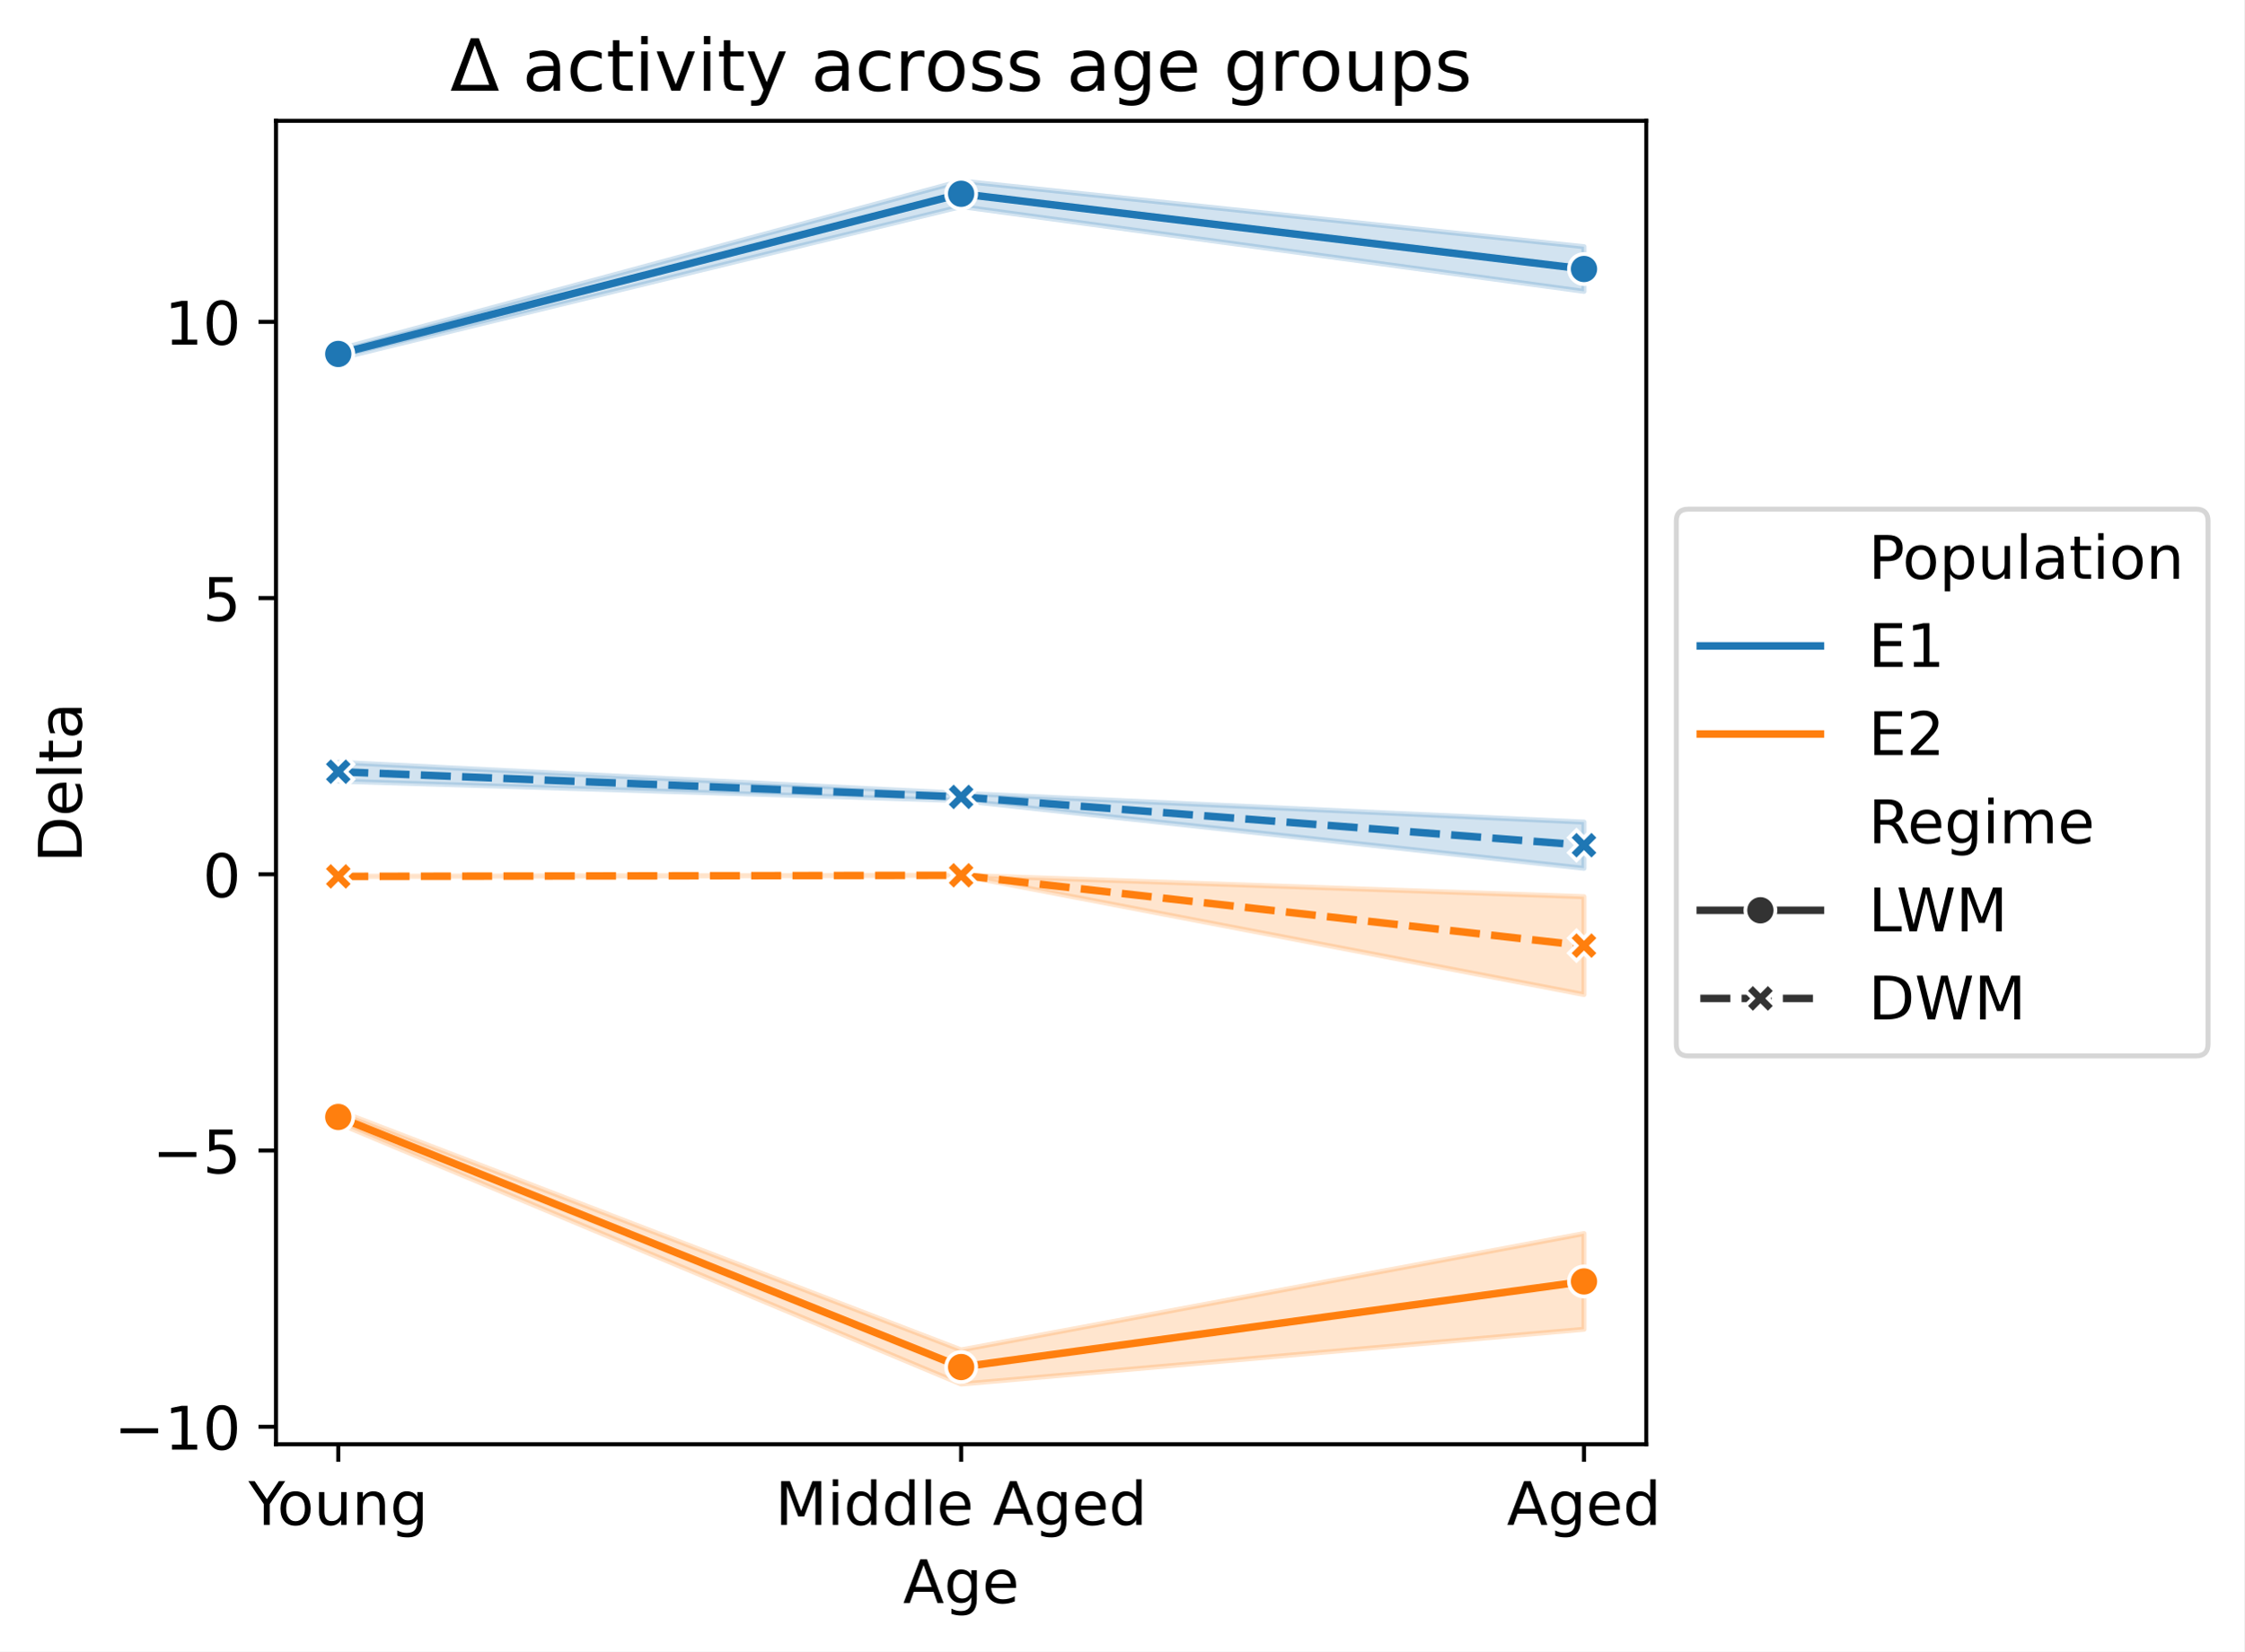
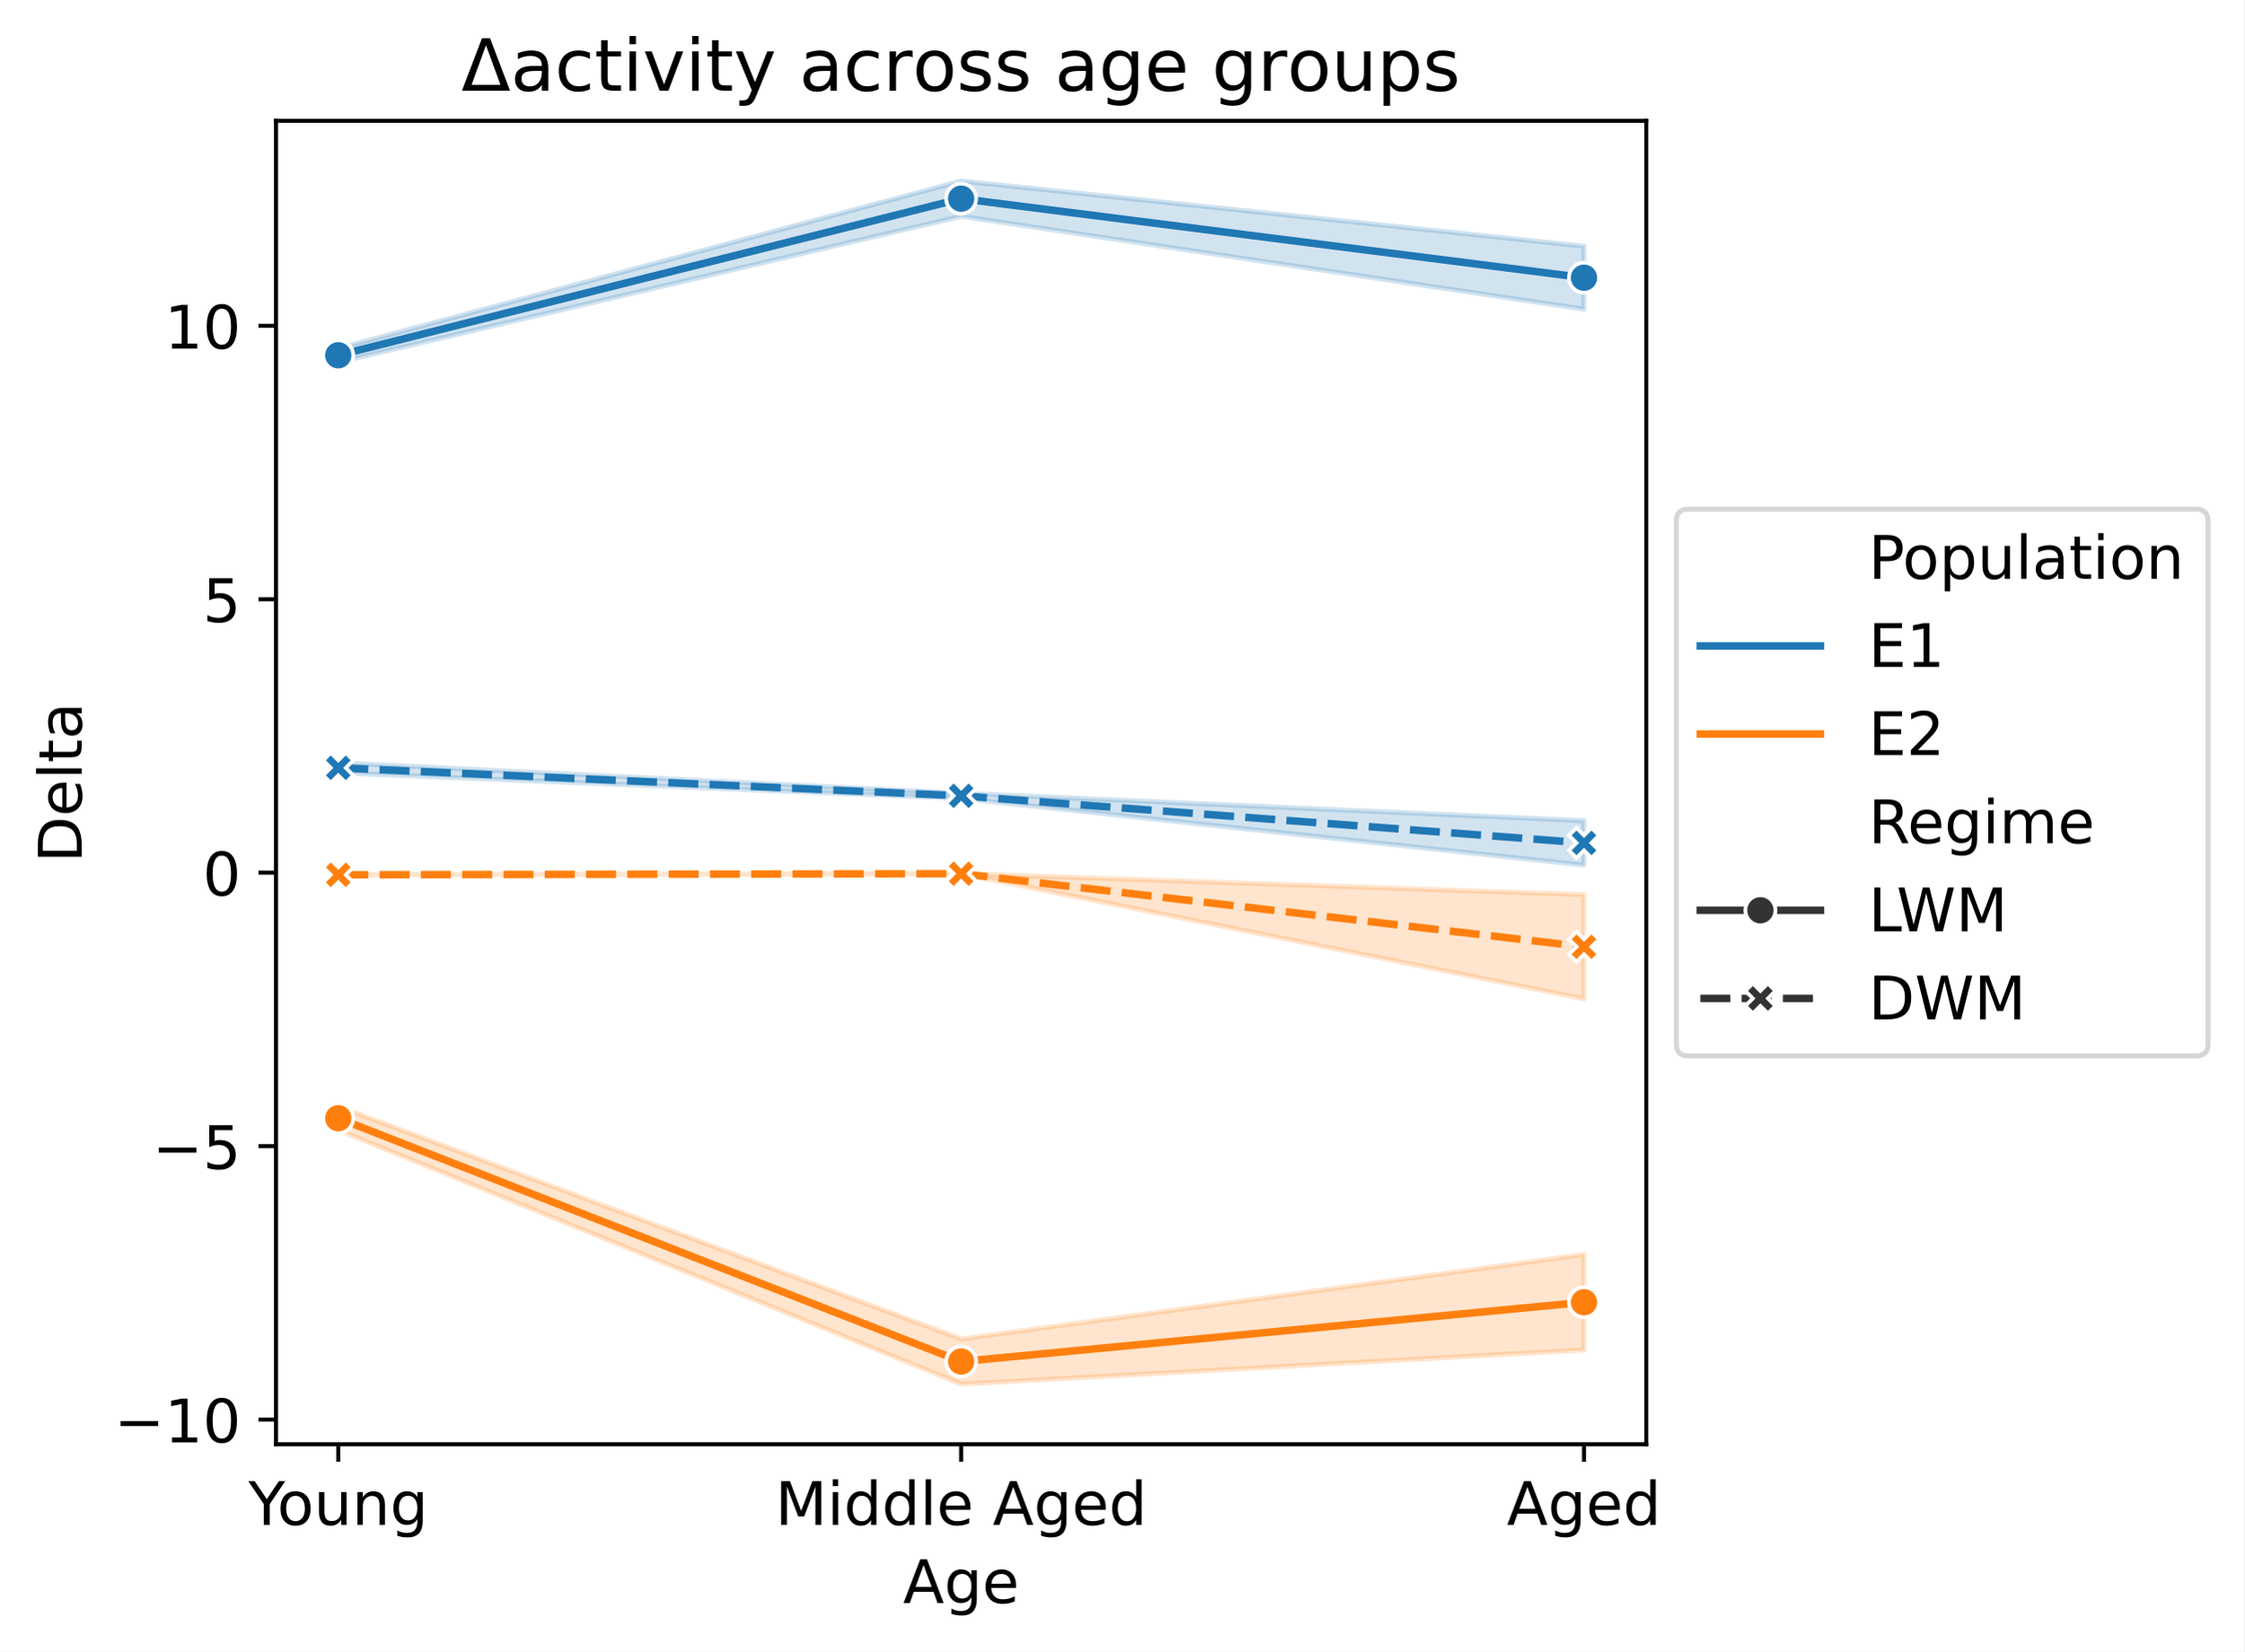
<svg xmlns="http://www.w3.org/2000/svg" xmlns:xlink="http://www.w3.org/1999/xlink" width="448.369pt" height="330.091pt" viewBox="0 0 448.369 330.091" version="1.1">
  <defs>
    <style type="text/css">*{stroke-linejoin: round; stroke-linecap: butt}</style>
  </defs>
  <g id="figure_1">
    <g id="patch_1">
      <path d="M 0 330.091  L 448.369 330.091  L 448.369 0  L 0 0  z " style="fill: #ffffff" />
    </g>
    <g id="axes_1">
      <g id="patch_2">
        <path d="M 55.139 288.664  L 328.929 288.664  L 328.929 24.144  L 55.139 24.144  z " style="fill: #ffffff" />
      </g>
      <g id="PolyCollection_1">
        <defs>
-           <path id="m3be8aaccae" d="M 67.584 -260.287  L 67.584 -258.417  L 192.034 -288.81  L 316.484 -271.863  L 316.484 -280.793  L 316.484 -280.793  L 192.034 -293.924  L 67.584 -260.287  z " style="stroke: #1f77b4; stroke-opacity: 0.2" />
-         </defs>
-         <g clip-path="url(#p5bd169e4e1)">
-           <use xlink:href="#m3be8aaccae" x="0" y="330.091" style="fill: #1f77b4; fill-opacity: 0.2; stroke: #1f77b4; stroke-opacity: 0.2" />
+           <path id="m3f536408a6" d="M 67.584 -260.463  L 67.584 -257.716  L 192.034 -286.857  L 316.484 -268.292  L 316.484 -280.89  L 316.484 -280.89  L 192.034 -293.924  L 67.584 -260.463  z " style="stroke: #1f77b4; stroke-opacity: 0.2" />
+         </defs>
+         <g clip-path="url(#p09d6f64861)">
+           <use xlink:href="#m3f536408a6" x="0" y="330.091" style="fill: #1f77b4; fill-opacity: 0.2; stroke: #1f77b4; stroke-opacity: 0.2" />
        </g>
      </g>
      <g id="PolyCollection_2">
        <defs>
-           <path id="me9ab1d11cf" d="M 67.584 -177.736  L 67.584 -173.963  L 192.034 -170.084  L 316.484 -156.55  L 316.484 -165.78  L 316.484 -165.78  L 192.034 -171.539  L 67.584 -177.736  z " style="stroke: #1f77b4; stroke-opacity: 0.2" />
-         </defs>
-         <g clip-path="url(#p5bd169e4e1)">
-           <use xlink:href="#me9ab1d11cf" x="0" y="330.091" style="fill: #1f77b4; fill-opacity: 0.2; stroke: #1f77b4; stroke-opacity: 0.2" />
+           <path id="m0d8dc4916b" d="M 67.584 -177.64  L 67.584 -175.614  L 192.034 -170.514  L 316.484 -157.18  L 316.484 -166.069  L 316.484 -166.069  L 192.034 -171.561  L 67.584 -177.64  z " style="stroke: #1f77b4; stroke-opacity: 0.2" />
+         </defs>
+         <g clip-path="url(#p09d6f64861)">
+           <use xlink:href="#m0d8dc4916b" x="0" y="330.091" style="fill: #1f77b4; fill-opacity: 0.2; stroke: #1f77b4; stroke-opacity: 0.2" />
        </g>
      </g>
      <g id="PolyCollection_3">
        <defs>
-           <path id="mdba6d90838" d="M 67.584 -108.099  L 67.584 -105.585  L 192.034 -53.451  L 316.484 -64.408  L 316.484 -83.536  L 316.484 -83.536  L 192.034 -60.279  L 67.584 -108.099  z " style="stroke: #ff7f0e; stroke-opacity: 0.2" />
-         </defs>
-         <g clip-path="url(#p5bd169e4e1)">
-           <use xlink:href="#mdba6d90838" x="0" y="330.091" style="fill: #ff7f0e; fill-opacity: 0.2; stroke: #ff7f0e; stroke-opacity: 0.2" />
+           <path id="md054b1ca94" d="M 67.584 -108.944  L 67.584 -104.236  L 192.034 -53.451  L 316.484 -60.273  L 316.484 -79.353  L 316.484 -79.353  L 192.034 -62.475  L 67.584 -108.944  z " style="stroke: #ff7f0e; stroke-opacity: 0.2" />
+         </defs>
+         <g clip-path="url(#p09d6f64861)">
+           <use xlink:href="#md054b1ca94" x="0" y="330.091" style="fill: #ff7f0e; fill-opacity: 0.2; stroke: #ff7f0e; stroke-opacity: 0.2" />
        </g>
      </g>
      <g id="PolyCollection_4">
        <defs>
-           <path id="m70568e772a" d="M 67.584 -154.954  L 67.584 -154.902  L 192.034 -155.132  L 316.484 -131.315  L 316.484 -150.869  L 316.484 -150.869  L 192.034 -155.16  L 67.584 -154.954  z " style="stroke: #ff7f0e; stroke-opacity: 0.2" />
-         </defs>
-         <g clip-path="url(#p5bd169e4e1)">
-           <use xlink:href="#m70568e772a" x="0" y="330.091" style="fill: #ff7f0e; fill-opacity: 0.2; stroke: #ff7f0e; stroke-opacity: 0.2" />
+           <path id="mc9743e9ed2" d="M 67.584 -155.268  L 67.584 -155.23  L 192.034 -155.461  L 316.484 -130.449  L 316.484 -151.287  L 316.484 -151.287  L 192.034 -155.482  L 67.584 -155.268  z " style="stroke: #ff7f0e; stroke-opacity: 0.2" />
+         </defs>
+         <g clip-path="url(#p09d6f64861)">
+           <use xlink:href="#mc9743e9ed2" x="0" y="330.091" style="fill: #ff7f0e; fill-opacity: 0.2; stroke: #ff7f0e; stroke-opacity: 0.2" />
        </g>
      </g>
      <g id="matplotlib.axis_1">
        <g id="xtick_1">
          <g id="line2d_1">
            <defs>
-               <path id="m7848a70739" d="M 0 0  L 0 3.5  " style="stroke: #000000; stroke-width: 0.8" />
-             </defs>
-             <g>
-               <use xlink:href="#m7848a70739" x="67.584" y="288.664" style="stroke: #000000; stroke-width: 0.8" />
+               <path id="m45988c94d0" d="M 0 0  L 0 3.5  " style="stroke: #000000; stroke-width: 0.8" />
+             </defs>
+             <g>
+               <use xlink:href="#m45988c94d0" x="67.584" y="288.664" style="stroke: #000000; stroke-width: 0.8" />
            </g>
          </g>
          <g id="text_1">
            <g transform="translate(49.62938 304.7821) scale(0.12 -0.12)">
              <defs>
                <path id="DejaVuSans-59" d="M -13 4666  L 666 4666  L 1959 2747  L 3244 4666  L 3922 4666  L 2272 2222  L 2272 0  L 1638 0  L 1638 2222  L -13 4666  z " transform="scale(0.015625)" />
                <path id="DejaVuSans-6f" d="M 1959 3097  Q 1497 3097 1228 2736  Q 959 2375 959 1747  Q 959 1119 1226 758  Q 1494 397 1959 397  Q 2419 397 2687 759  Q 2956 1122 2956 1747  Q 2956 2369 2687 2733  Q 2419 3097 1959 3097  z M 1959 3584  Q 2709 3584 3137 3096  Q 3566 2609 3566 1747  Q 3566 888 3137 398  Q 2709 -91 1959 -91  Q 1206 -91 779 398  Q 353 888 353 1747  Q 353 2609 779 3096  Q 1206 3584 1959 3584  z " transform="scale(0.015625)" />
                <path id="DejaVuSans-75" d="M 544 1381  L 544 3500  L 1119 3500  L 1119 1403  Q 1119 906 1312 657  Q 1506 409 1894 409  Q 2359 409 2629 706  Q 2900 1003 2900 1516  L 2900 3500  L 3475 3500  L 3475 0  L 2900 0  L 2900 538  Q 2691 219 2414 64  Q 2138 -91 1772 -91  Q 1169 -91 856 284  Q 544 659 544 1381  z M 1991 3584  L 1991 3584  z " transform="scale(0.015625)" />
                <path id="DejaVuSans-6e" d="M 3513 2113  L 3513 0  L 2938 0  L 2938 2094  Q 2938 2591 2744 2837  Q 2550 3084 2163 3084  Q 1697 3084 1428 2787  Q 1159 2491 1159 1978  L 1159 0  L 581 0  L 581 3500  L 1159 3500  L 1159 2956  Q 1366 3272 1645 3428  Q 1925 3584 2291 3584  Q 2894 3584 3203 3211  Q 3513 2838 3513 2113  z " transform="scale(0.015625)" />
                <path id="DejaVuSans-67" d="M 2906 1791  Q 2906 2416 2648 2759  Q 2391 3103 1925 3103  Q 1463 3103 1205 2759  Q 947 2416 947 1791  Q 947 1169 1205 825  Q 1463 481 1925 481  Q 2391 481 2648 825  Q 2906 1169 2906 1791  z M 3481 434  Q 3481 -459 3084 -895  Q 2688 -1331 1869 -1331  Q 1566 -1331 1297 -1286  Q 1028 -1241 775 -1147  L 775 -588  Q 1028 -725 1275 -790  Q 1522 -856 1778 -856  Q 2344 -856 2625 -561  Q 2906 -266 2906 331  L 2906 616  Q 2728 306 2450 153  Q 2172 0 1784 0  Q 1141 0 747 490  Q 353 981 353 1791  Q 353 2603 747 3093  Q 1141 3584 1784 3584  Q 2172 3584 2450 3431  Q 2728 3278 2906 2969  L 2906 3500  L 3481 3500  L 3481 434  z " transform="scale(0.015625)" />
              </defs>
              <use xlink:href="#DejaVuSans-59" />
              <use xlink:href="#DejaVuSans-6f" x="47.834" />
              <use xlink:href="#DejaVuSans-75" x="109.016" />
              <use xlink:href="#DejaVuSans-6e" x="172.395" />
              <use xlink:href="#DejaVuSans-67" x="235.773" />
            </g>
          </g>
        </g>
        <g id="xtick_2">
          <g id="line2d_2">
            <g>
-               <use xlink:href="#m7848a70739" x="192.034" y="288.664" style="stroke: #000000; stroke-width: 0.8" />
+               <use xlink:href="#m45988c94d0" x="192.034" y="288.664" style="stroke: #000000; stroke-width: 0.8" />
            </g>
          </g>
          <g id="text_2">
            <g transform="translate(154.8925 304.7821) scale(0.12 -0.12)">
              <defs>
                <path id="DejaVuSans-4d" d="M 628 4666  L 1569 4666  L 2759 1491  L 3956 4666  L 4897 4666  L 4897 0  L 4281 0  L 4281 4097  L 3078 897  L 2444 897  L 1241 4097  L 1241 0  L 628 0  L 628 4666  z " transform="scale(0.015625)" />
                <path id="DejaVuSans-69" d="M 603 3500  L 1178 3500  L 1178 0  L 603 0  L 603 3500  z M 603 4863  L 1178 4863  L 1178 4134  L 603 4134  L 603 4863  z " transform="scale(0.015625)" />
                <path id="DejaVuSans-64" d="M 2906 2969  L 2906 4863  L 3481 4863  L 3481 0  L 2906 0  L 2906 525  Q 2725 213 2448 61  Q 2172 -91 1784 -91  Q 1150 -91 751 415  Q 353 922 353 1747  Q 353 2572 751 3078  Q 1150 3584 1784 3584  Q 2172 3584 2448 3432  Q 2725 3281 2906 2969  z M 947 1747  Q 947 1113 1208 752  Q 1469 391 1925 391  Q 2381 391 2643 752  Q 2906 1113 2906 1747  Q 2906 2381 2643 2742  Q 2381 3103 1925 3103  Q 1469 3103 1208 2742  Q 947 2381 947 1747  z " transform="scale(0.015625)" />
                <path id="DejaVuSans-6c" d="M 603 4863  L 1178 4863  L 1178 0  L 603 0  L 603 4863  z " transform="scale(0.015625)" />
                <path id="DejaVuSans-65" d="M 3597 1894  L 3597 1613  L 953 1613  Q 991 1019 1311 708  Q 1631 397 2203 397  Q 2534 397 2845 478  Q 3156 559 3463 722  L 3463 178  Q 3153 47 2828 -22  Q 2503 -91 2169 -91  Q 1331 -91 842 396  Q 353 884 353 1716  Q 353 2575 817 3079  Q 1281 3584 2069 3584  Q 2775 3584 3186 3129  Q 3597 2675 3597 1894  z M 3022 2063  Q 3016 2534 2758 2815  Q 2500 3097 2075 3097  Q 1594 3097 1305 2825  Q 1016 2553 972 2059  L 3022 2063  z " transform="scale(0.015625)" />
                <path id="DejaVuSans-20" transform="scale(0.015625)" />
                <path id="DejaVuSans-41" d="M 2188 4044  L 1331 1722  L 3047 1722  L 2188 4044  z M 1831 4666  L 2547 4666  L 4325 0  L 3669 0  L 3244 1197  L 1141 1197  L 716 0  L 50 0  L 1831 4666  z " transform="scale(0.015625)" />
              </defs>
              <use xlink:href="#DejaVuSans-4d" />
              <use xlink:href="#DejaVuSans-69" x="86.279" />
              <use xlink:href="#DejaVuSans-64" x="114.062" />
              <use xlink:href="#DejaVuSans-64" x="177.539" />
              <use xlink:href="#DejaVuSans-6c" x="241.016" />
              <use xlink:href="#DejaVuSans-65" x="268.799" />
              <use xlink:href="#DejaVuSans-20" x="330.322" />
              <use xlink:href="#DejaVuSans-41" x="362.109" />
              <use xlink:href="#DejaVuSans-67" x="430.518" />
              <use xlink:href="#DejaVuSans-65" x="493.994" />
              <use xlink:href="#DejaVuSans-64" x="555.518" />
            </g>
          </g>
        </g>
        <g id="xtick_3">
          <g id="line2d_3">
            <g>
-               <use xlink:href="#m7848a70739" x="316.484" y="288.664" style="stroke: #000000; stroke-width: 0.8" />
+               <use xlink:href="#m45988c94d0" x="316.484" y="288.664" style="stroke: #000000; stroke-width: 0.8" />
            </g>
          </g>
          <g id="text_3">
            <g transform="translate(301.07 304.7821) scale(0.12 -0.12)">
              <use xlink:href="#DejaVuSans-41" />
              <use xlink:href="#DejaVuSans-67" x="68.408" />
              <use xlink:href="#DejaVuSans-65" x="131.885" />
              <use xlink:href="#DejaVuSans-64" x="193.408" />
            </g>
          </g>
        </g>
        <g id="text_4">
          <g transform="translate(180.4291 320.3959) scale(0.12 -0.12)">
            <use xlink:href="#DejaVuSans-41" />
            <use xlink:href="#DejaVuSans-67" x="68.408" />
            <use xlink:href="#DejaVuSans-65" x="131.885" />
          </g>
        </g>
      </g>
      <g id="matplotlib.axis_2">
        <g id="ytick_1">
          <g id="line2d_4">
            <defs>
-               <path id="mdade33b3df" d="M 0 0  L -3.5 0  " style="stroke: #000000; stroke-width: 0.8" />
-             </defs>
-             <g>
-               <use xlink:href="#mdade33b3df" x="55.139" y="285.171" style="stroke: #000000; stroke-width: 0.8" />
+               <path id="m40a9ddf678" d="M 0 0  L -3.5 0  " style="stroke: #000000; stroke-width: 0.8" />
+             </defs>
+             <g>
+               <use xlink:href="#m40a9ddf678" x="55.139" y="283.734" style="stroke: #000000; stroke-width: 0.8" />
            </g>
          </g>
          <g id="text_5">
-             <g transform="translate(22.81375 289.7304) scale(0.12 -0.12)">
+             <g transform="translate(22.81375 288.2932) scale(0.12 -0.12)">
              <defs>
                <path id="DejaVuSans-2212" d="M 678 2272  L 4684 2272  L 4684 1741  L 678 1741  L 678 2272  z " transform="scale(0.015625)" />
                <path id="DejaVuSans-31" d="M 794 531  L 1825 531  L 1825 4091  L 703 3866  L 703 4441  L 1819 4666  L 2450 4666  L 2450 531  L 3481 531  L 3481 0  L 794 0  L 794 531  z " transform="scale(0.015625)" />
                <path id="DejaVuSans-30" d="M 2034 4250  Q 1547 4250 1301 3770  Q 1056 3291 1056 2328  Q 1056 1369 1301 889  Q 1547 409 2034 409  Q 2525 409 2770 889  Q 3016 1369 3016 2328  Q 3016 3291 2770 3770  Q 2525 4250 2034 4250  z M 2034 4750  Q 2819 4750 3233 4129  Q 3647 3509 3647 2328  Q 3647 1150 3233 529  Q 2819 -91 2034 -91  Q 1250 -91 836 529  Q 422 1150 422 2328  Q 422 3509 836 4129  Q 1250 4750 2034 4750  z " transform="scale(0.015625)" />
              </defs>
              <use xlink:href="#DejaVuSans-2212" />
              <use xlink:href="#DejaVuSans-31" x="83.789" />
              <use xlink:href="#DejaVuSans-30" x="147.412" />
            </g>
          </g>
        </g>
        <g id="ytick_2">
          <g id="line2d_5">
            <g>
-               <use xlink:href="#mdade33b3df" x="55.139" y="229.958" style="stroke: #000000; stroke-width: 0.8" />
+               <use xlink:href="#m40a9ddf678" x="55.139" y="229.077" style="stroke: #000000; stroke-width: 0.8" />
            </g>
          </g>
          <g id="text_6">
-             <g transform="translate(30.44875 234.5167) scale(0.12 -0.12)">
+             <g transform="translate(30.44875 233.6359) scale(0.12 -0.12)">
              <defs>
                <path id="DejaVuSans-35" d="M 691 4666  L 3169 4666  L 3169 4134  L 1269 4134  L 1269 2991  Q 1406 3038 1543 3061  Q 1681 3084 1819 3084  Q 2600 3084 3056 2656  Q 3513 2228 3513 1497  Q 3513 744 3044 326  Q 2575 -91 1722 -91  Q 1428 -91 1123 -41  Q 819 9 494 109  L 494 744  Q 775 591 1075 516  Q 1375 441 1709 441  Q 2250 441 2565 725  Q 2881 1009 2881 1497  Q 2881 1984 2565 2268  Q 2250 2553 1709 2553  Q 1456 2553 1204 2497  Q 953 2441 691 2322  L 691 4666  z " transform="scale(0.015625)" />
              </defs>
              <use xlink:href="#DejaVuSans-2212" />
              <use xlink:href="#DejaVuSans-35" x="83.789" />
            </g>
          </g>
        </g>
        <g id="ytick_3">
          <g id="line2d_6">
            <g>
-               <use xlink:href="#mdade33b3df" x="55.139" y="174.744" style="stroke: #000000; stroke-width: 0.8" />
+               <use xlink:href="#m40a9ddf678" x="55.139" y="174.42" style="stroke: #000000; stroke-width: 0.8" />
            </g>
          </g>
          <g id="text_7">
-             <g transform="translate(40.50438 179.3029) scale(0.12 -0.12)">
+             <g transform="translate(40.50438 178.9787) scale(0.12 -0.12)">
              <use xlink:href="#DejaVuSans-30" />
            </g>
          </g>
        </g>
        <g id="ytick_4">
          <g id="line2d_7">
            <g>
-               <use xlink:href="#mdade33b3df" x="55.139" y="119.53" style="stroke: #000000; stroke-width: 0.8" />
+               <use xlink:href="#m40a9ddf678" x="55.139" y="119.762" style="stroke: #000000; stroke-width: 0.8" />
            </g>
          </g>
          <g id="text_8">
-             <g transform="translate(40.50438 124.0891) scale(0.12 -0.12)">
+             <g transform="translate(40.50438 124.3214) scale(0.12 -0.12)">
              <use xlink:href="#DejaVuSans-35" />
            </g>
          </g>
        </g>
        <g id="ytick_5">
          <g id="line2d_8">
            <g>
-               <use xlink:href="#mdade33b3df" x="55.139" y="64.316" style="stroke: #000000; stroke-width: 0.8" />
+               <use xlink:href="#m40a9ddf678" x="55.139" y="65.105" style="stroke: #000000; stroke-width: 0.8" />
            </g>
          </g>
          <g id="text_9">
-             <g transform="translate(32.86937 68.87536) scale(0.12 -0.12)">
+             <g transform="translate(32.86937 69.66418) scale(0.12 -0.12)">
              <use xlink:href="#DejaVuSans-31" />
              <use xlink:href="#DejaVuSans-30" x="63.623" />
            </g>
          </g>
        </g>
        <g id="text_10">
          <g transform="translate(16.31812 172.4118) rotate(-90) scale(0.12 -0.12)">
            <defs>
              <path id="DejaVuSans-44" d="M 1259 4147  L 1259 519  L 2022 519  Q 2988 519 3436 956  Q 3884 1394 3884 2338  Q 3884 3275 3436 3711  Q 2988 4147 2022 4147  L 1259 4147  z M 628 4666  L 1925 4666  Q 3281 4666 3915 4102  Q 4550 3538 4550 2338  Q 4550 1131 3912 565  Q 3275 0 1925 0  L 628 0  L 628 4666  z " transform="scale(0.015625)" />
              <path id="DejaVuSans-74" d="M 1172 4494  L 1172 3500  L 2356 3500  L 2356 3053  L 1172 3053  L 1172 1153  Q 1172 725 1289 603  Q 1406 481 1766 481  L 2356 481  L 2356 0  L 1766 0  Q 1100 0 847 248  Q 594 497 594 1153  L 594 3053  L 172 3053  L 172 3500  L 594 3500  L 594 4494  L 1172 4494  z " transform="scale(0.015625)" />
              <path id="DejaVuSans-61" d="M 2194 1759  Q 1497 1759 1228 1600  Q 959 1441 959 1056  Q 959 750 1161 570  Q 1363 391 1709 391  Q 2188 391 2477 730  Q 2766 1069 2766 1631  L 2766 1759  L 2194 1759  z M 3341 1997  L 3341 0  L 2766 0  L 2766 531  Q 2569 213 2275 61  Q 1981 -91 1556 -91  Q 1019 -91 701 211  Q 384 513 384 1019  Q 384 1609 779 1909  Q 1175 2209 1959 2209  L 2766 2209  L 2766 2266  Q 2766 2663 2505 2880  Q 2244 3097 1772 3097  Q 1472 3097 1187 3025  Q 903 2953 641 2809  L 641 3341  Q 956 3463 1253 3523  Q 1550 3584 1831 3584  Q 2591 3584 2966 3190  Q 3341 2797 3341 1997  z " transform="scale(0.015625)" />
            </defs>
            <use xlink:href="#DejaVuSans-44" />
            <use xlink:href="#DejaVuSans-65" x="77.002" />
            <use xlink:href="#DejaVuSans-6c" x="138.525" />
            <use xlink:href="#DejaVuSans-74" x="166.309" />
            <use xlink:href="#DejaVuSans-61" x="205.518" />
          </g>
        </g>
      </g>
      <g id="line2d_9">
-         <path d="M 67.584 70.739  L 192.034 38.724  L 316.484 53.763  " clip-path="url(#p5bd169e4e1)" style="fill: none; stroke: #1f77b4; stroke-width: 1.5; stroke-linecap: square" />
-         <defs>
-           <path id="m3b5df2d885" d="M 0 3  C 0.796 3 1.559 2.684 2.121 2.121  C 2.684 1.559 3 0.796 3 0  C 3 -0.796 2.684 -1.559 2.121 -2.121  C 1.559 -2.684 0.796 -3 0 -3  C -0.796 -3 -1.559 -2.684 -2.121 -2.121  C -2.684 -1.559 -3 -0.796 -3 0  C -3 0.796 -2.684 1.559 -2.121 2.121  C -1.559 2.684 -0.796 3 0 3  z " style="stroke: #ffffff; stroke-width: 0.75" />
-         </defs>
-         <g clip-path="url(#p5bd169e4e1)">
-           <use xlink:href="#m3b5df2d885" x="67.584" y="70.739" style="fill: #1f77b4; stroke: #ffffff; stroke-width: 0.75" />
-           <use xlink:href="#m3b5df2d885" x="192.034" y="38.724" style="fill: #1f77b4; stroke: #ffffff; stroke-width: 0.75" />
-           <use xlink:href="#m3b5df2d885" x="316.484" y="53.763" style="fill: #1f77b4; stroke: #ffffff; stroke-width: 0.75" />
+         <path d="M 67.584 71.002  L 192.034 39.701  L 316.484 55.5  " clip-path="url(#p09d6f64861)" style="fill: none; stroke: #1f77b4; stroke-width: 1.5; stroke-linecap: square" />
+         <defs>
+           <path id="m739083f148" d="M 0 3  C 0.796 3 1.559 2.684 2.121 2.121  C 2.684 1.559 3 0.796 3 0  C 3 -0.796 2.684 -1.559 2.121 -2.121  C 1.559 -2.684 0.796 -3 0 -3  C -0.796 -3 -1.559 -2.684 -2.121 -2.121  C -2.684 -1.559 -3 -0.796 -3 0  C -3 0.796 -2.684 1.559 -2.121 2.121  C -1.559 2.684 -0.796 3 0 3  z " style="stroke: #ffffff; stroke-width: 0.75" />
+         </defs>
+         <g clip-path="url(#p09d6f64861)">
+           <use xlink:href="#m739083f148" x="67.584" y="71.002" style="fill: #1f77b4; stroke: #ffffff; stroke-width: 0.75" />
+           <use xlink:href="#m739083f148" x="192.034" y="39.701" style="fill: #1f77b4; stroke: #ffffff; stroke-width: 0.75" />
+           <use xlink:href="#m739083f148" x="316.484" y="55.5" style="fill: #1f77b4; stroke: #ffffff; stroke-width: 0.75" />
        </g>
      </g>
      <g id="line2d_10">
-         <path d="M 67.584 154.242  L 192.034 159.28  L 316.484 168.927  " clip-path="url(#p5bd169e4e1)" style="fill: none; stroke-dasharray: 6,2.25; stroke-dashoffset: 0; stroke: #1f77b4; stroke-width: 1.5" />
-         <defs>
-           <path id="m169ed8163c" d="M -1.5 3  L 0 1.5  L 1.5 3  L 3 1.5  L 1.5 0  L 3 -1.5  L 1.5 -3  L 0 -1.5  L -1.5 -3  L -3 -1.5  L -1.5 0  L -3 1.5  z " style="stroke: #ffffff; stroke-width: 0.75; stroke-linejoin: miter" />
-         </defs>
-         <g clip-path="url(#p5bd169e4e1)">
-           <use xlink:href="#m169ed8163c" x="67.584" y="154.242" style="fill: #1f77b4; stroke: #ffffff; stroke-width: 0.75; stroke-linejoin: miter" />
-           <use xlink:href="#m169ed8163c" x="192.034" y="159.28" style="fill: #1f77b4; stroke: #ffffff; stroke-width: 0.75; stroke-linejoin: miter" />
-           <use xlink:href="#m169ed8163c" x="316.484" y="168.927" style="fill: #1f77b4; stroke: #ffffff; stroke-width: 0.75; stroke-linejoin: miter" />
+         <path d="M 67.584 153.464  L 192.034 159.054  L 316.484 168.467  " clip-path="url(#p09d6f64861)" style="fill: none; stroke-dasharray: 6,2.25; stroke-dashoffset: 0; stroke: #1f77b4; stroke-width: 1.5" />
+         <defs>
+           <path id="m0da4fdb7f7" d="M -1.5 3  L 0 1.5  L 1.5 3  L 3 1.5  L 1.5 0  L 3 -1.5  L 1.5 -3  L 0 -1.5  L -1.5 -3  L -3 -1.5  L -1.5 0  L -3 1.5  z " style="stroke: #ffffff; stroke-width: 0.75; stroke-linejoin: miter" />
+         </defs>
+         <g clip-path="url(#p09d6f64861)">
+           <use xlink:href="#m0da4fdb7f7" x="67.584" y="153.464" style="fill: #1f77b4; stroke: #ffffff; stroke-width: 0.75; stroke-linejoin: miter" />
+           <use xlink:href="#m0da4fdb7f7" x="192.034" y="159.054" style="fill: #1f77b4; stroke: #ffffff; stroke-width: 0.75; stroke-linejoin: miter" />
+           <use xlink:href="#m0da4fdb7f7" x="316.484" y="168.467" style="fill: #1f77b4; stroke: #ffffff; stroke-width: 0.75; stroke-linejoin: miter" />
        </g>
      </g>
      <g id="line2d_11">
-         <path d="M 67.584 223.25  L 192.034 273.227  L 316.484 256.12  " clip-path="url(#p5bd169e4e1)" style="fill: none; stroke: #ff7f0e; stroke-width: 1.5; stroke-linecap: square" />
-         <defs>
-           <path id="mf7582fbfa6" d="M 0 3  C 0.796 3 1.559 2.684 2.121 2.121  C 2.684 1.559 3 0.796 3 0  C 3 -0.796 2.684 -1.559 2.121 -2.121  C 1.559 -2.684 0.796 -3 0 -3  C -0.796 -3 -1.559 -2.684 -2.121 -2.121  C -2.684 -1.559 -3 -0.796 -3 0  C -3 0.796 -2.684 1.559 -2.121 2.121  C -1.559 2.684 -0.796 3 0 3  z " style="stroke: #ffffff; stroke-width: 0.75" />
-         </defs>
-         <g clip-path="url(#p5bd169e4e1)">
-           <use xlink:href="#mf7582fbfa6" x="67.584" y="223.25" style="fill: #ff7f0e; stroke: #ffffff; stroke-width: 0.75" />
-           <use xlink:href="#mf7582fbfa6" x="192.034" y="273.227" style="fill: #ff7f0e; stroke: #ffffff; stroke-width: 0.75" />
-           <use xlink:href="#mf7582fbfa6" x="316.484" y="256.12" style="fill: #ff7f0e; stroke: #ffffff; stroke-width: 0.75" />
+         <path d="M 67.584 223.502  L 192.034 272.128  L 316.484 260.278  " clip-path="url(#p09d6f64861)" style="fill: none; stroke: #ff7f0e; stroke-width: 1.5; stroke-linecap: square" />
+         <defs>
+           <path id="m5c97aa803e" d="M 0 3  C 0.796 3 1.559 2.684 2.121 2.121  C 2.684 1.559 3 0.796 3 0  C 3 -0.796 2.684 -1.559 2.121 -2.121  C 1.559 -2.684 0.796 -3 0 -3  C -0.796 -3 -1.559 -2.684 -2.121 -2.121  C -2.684 -1.559 -3 -0.796 -3 0  C -3 0.796 -2.684 1.559 -2.121 2.121  C -1.559 2.684 -0.796 3 0 3  z " style="stroke: #ffffff; stroke-width: 0.75" />
+         </defs>
+         <g clip-path="url(#p09d6f64861)">
+           <use xlink:href="#m5c97aa803e" x="67.584" y="223.502" style="fill: #ff7f0e; stroke: #ffffff; stroke-width: 0.75" />
+           <use xlink:href="#m5c97aa803e" x="192.034" y="272.128" style="fill: #ff7f0e; stroke: #ffffff; stroke-width: 0.75" />
+           <use xlink:href="#m5c97aa803e" x="316.484" y="260.278" style="fill: #ff7f0e; stroke: #ffffff; stroke-width: 0.75" />
        </g>
      </g>
      <g id="line2d_12">
-         <path d="M 67.584 175.163  L 192.034 174.945  L 316.484 188.999  " clip-path="url(#p5bd169e4e1)" style="fill: none; stroke-dasharray: 6,2.25; stroke-dashoffset: 0; stroke: #ff7f0e; stroke-width: 1.5" />
-         <defs>
-           <path id="m57e6549b17" d="M -1.5 3  L 0 1.5  L 1.5 3  L 3 1.5  L 1.5 0  L 3 -1.5  L 1.5 -3  L 0 -1.5  L -1.5 -3  L -3 -1.5  L -1.5 0  L -3 1.5  z " style="stroke: #ffffff; stroke-width: 0.75; stroke-linejoin: miter" />
-         </defs>
-         <g clip-path="url(#p5bd169e4e1)">
-           <use xlink:href="#m57e6549b17" x="67.584" y="175.163" style="fill: #ff7f0e; stroke: #ffffff; stroke-width: 0.75; stroke-linejoin: miter" />
-           <use xlink:href="#m57e6549b17" x="192.034" y="174.945" style="fill: #ff7f0e; stroke: #ffffff; stroke-width: 0.75; stroke-linejoin: miter" />
-           <use xlink:href="#m57e6549b17" x="316.484" y="188.999" style="fill: #ff7f0e; stroke: #ffffff; stroke-width: 0.75; stroke-linejoin: miter" />
+         <path d="M 67.584 174.843  L 192.034 174.62  L 316.484 189.224  " clip-path="url(#p09d6f64861)" style="fill: none; stroke-dasharray: 6,2.25; stroke-dashoffset: 0; stroke: #ff7f0e; stroke-width: 1.5" />
+         <defs>
+           <path id="mcc333cd9aa" d="M -1.5 3  L 0 1.5  L 1.5 3  L 3 1.5  L 1.5 0  L 3 -1.5  L 1.5 -3  L 0 -1.5  L -1.5 -3  L -3 -1.5  L -1.5 0  L -3 1.5  z " style="stroke: #ffffff; stroke-width: 0.75; stroke-linejoin: miter" />
+         </defs>
+         <g clip-path="url(#p09d6f64861)">
+           <use xlink:href="#mcc333cd9aa" x="67.584" y="174.843" style="fill: #ff7f0e; stroke: #ffffff; stroke-width: 0.75; stroke-linejoin: miter" />
+           <use xlink:href="#mcc333cd9aa" x="192.034" y="174.62" style="fill: #ff7f0e; stroke: #ffffff; stroke-width: 0.75; stroke-linejoin: miter" />
+           <use xlink:href="#mcc333cd9aa" x="316.484" y="189.224" style="fill: #ff7f0e; stroke: #ffffff; stroke-width: 0.75; stroke-linejoin: miter" />
        </g>
      </g>
      <g id="line2d_13" />
      <g id="line2d_14" />
      <g id="line2d_15" />
      <g id="line2d_16" />
      <g id="line2d_17" />
      <g id="line2d_18" />
      <g id="patch_3">
        <path d="M 55.139 288.664  L 55.139 24.144  " style="fill: none; stroke: #000000; stroke-width: 0.8; stroke-linejoin: miter; stroke-linecap: square" />
      </g>
      <g id="patch_4">
        <path d="M 328.929 288.664  L 328.929 24.144  " style="fill: none; stroke: #000000; stroke-width: 0.8; stroke-linejoin: miter; stroke-linecap: square" />
      </g>
      <g id="patch_5">
        <path d="M 55.139 288.664  L 328.929 288.664  " style="fill: none; stroke: #000000; stroke-width: 0.8; stroke-linejoin: miter; stroke-linecap: square" />
      </g>
      <g id="patch_6">
        <path d="M 55.139 24.144  L 328.929 24.144  " style="fill: none; stroke: #000000; stroke-width: 0.8; stroke-linejoin: miter; stroke-linecap: square" />
      </g>
      <g id="text_11">
-         <g transform="translate(89.93837 18.144) scale(0.144 -0.144)">
+         <g transform="translate(92.17038 18.144) scale(0.144 -0.144)">
          <defs>
            <path id="DejaVuSans-394" d="M 2188 4044  L 906 525  L 3472 525  L 2188 4044  z M 50 0  L 1831 4666  L 2547 4666  L 4325 0  L 50 0  z " transform="scale(0.015625)" />
            <path id="DejaVuSans-63" d="M 3122 3366  L 3122 2828  Q 2878 2963 2633 3030  Q 2388 3097 2138 3097  Q 1578 3097 1268 2742  Q 959 2388 959 1747  Q 959 1106 1268 751  Q 1578 397 2138 397  Q 2388 397 2633 464  Q 2878 531 3122 666  L 3122 134  Q 2881 22 2623 -34  Q 2366 -91 2075 -91  Q 1284 -91 818 406  Q 353 903 353 1747  Q 353 2603 823 3093  Q 1294 3584 2113 3584  Q 2378 3584 2631 3529  Q 2884 3475 3122 3366  z " transform="scale(0.015625)" />
            <path id="DejaVuSans-76" d="M 191 3500  L 800 3500  L 1894 563  L 2988 3500  L 3597 3500  L 2284 0  L 1503 0  L 191 3500  z " transform="scale(0.015625)" />
            <path id="DejaVuSans-79" d="M 2059 -325  Q 1816 -950 1584 -1140  Q 1353 -1331 966 -1331  L 506 -1331  L 506 -850  L 844 -850  Q 1081 -850 1212 -737  Q 1344 -625 1503 -206  L 1606 56  L 191 3500  L 800 3500  L 1894 763  L 2988 3500  L 3597 3500  L 2059 -325  z " transform="scale(0.015625)" />
            <path id="DejaVuSans-72" d="M 2631 2963  Q 2534 3019 2420 3045  Q 2306 3072 2169 3072  Q 1681 3072 1420 2755  Q 1159 2438 1159 1844  L 1159 0  L 581 0  L 581 3500  L 1159 3500  L 1159 2956  Q 1341 3275 1631 3429  Q 1922 3584 2338 3584  Q 2397 3584 2469 3576  Q 2541 3569 2628 3553  L 2631 2963  z " transform="scale(0.015625)" />
            <path id="DejaVuSans-73" d="M 2834 3397  L 2834 2853  Q 2591 2978 2328 3040  Q 2066 3103 1784 3103  Q 1356 3103 1142 2972  Q 928 2841 928 2578  Q 928 2378 1081 2264  Q 1234 2150 1697 2047  L 1894 2003  Q 2506 1872 2764 1633  Q 3022 1394 3022 966  Q 3022 478 2636 193  Q 2250 -91 1575 -91  Q 1294 -91 989 -36  Q 684 19 347 128  L 347 722  Q 666 556 975 473  Q 1284 391 1588 391  Q 1994 391 2212 530  Q 2431 669 2431 922  Q 2431 1156 2273 1281  Q 2116 1406 1581 1522  L 1381 1569  Q 847 1681 609 1914  Q 372 2147 372 2553  Q 372 3047 722 3315  Q 1072 3584 1716 3584  Q 2034 3584 2315 3537  Q 2597 3491 2834 3397  z " transform="scale(0.015625)" />
            <path id="DejaVuSans-70" d="M 1159 525  L 1159 -1331  L 581 -1331  L 581 3500  L 1159 3500  L 1159 2969  Q 1341 3281 1617 3432  Q 1894 3584 2278 3584  Q 2916 3584 3314 3078  Q 3713 2572 3713 1747  Q 3713 922 3314 415  Q 2916 -91 2278 -91  Q 1894 -91 1617 61  Q 1341 213 1159 525  z M 3116 1747  Q 3116 2381 2855 2742  Q 2594 3103 2138 3103  Q 1681 3103 1420 2742  Q 1159 2381 1159 1747  Q 1159 1113 1420 752  Q 1681 391 2138 391  Q 2594 391 2855 752  Q 3116 1113 3116 1747  z " transform="scale(0.015625)" />
          </defs>
          <use xlink:href="#DejaVuSans-394" transform="translate(0 0.015625)" />
-           <use xlink:href="#DejaVuSans-20" transform="translate(68.4082 0.015625)" />
-           <use xlink:href="#DejaVuSans-61" transform="translate(100.1953 0.015625)" />
-           <use xlink:href="#DejaVuSans-63" transform="translate(161.4746 0.015625)" />
-           <use xlink:href="#DejaVuSans-74" transform="translate(216.4551 0.015625)" />
-           <use xlink:href="#DejaVuSans-69" transform="translate(255.6641 0.015625)" />
-           <use xlink:href="#DejaVuSans-76" transform="translate(283.4473 0.015625)" />
-           <use xlink:href="#DejaVuSans-69" transform="translate(342.627 0.015625)" />
-           <use xlink:href="#DejaVuSans-74" transform="translate(370.4102 0.015625)" />
-           <use xlink:href="#DejaVuSans-79" transform="translate(409.6191 0.015625)" />
-           <use xlink:href="#DejaVuSans-20" transform="translate(468.7988 0.015625)" />
-           <use xlink:href="#DejaVuSans-61" transform="translate(500.5859 0.015625)" />
-           <use xlink:href="#DejaVuSans-63" transform="translate(561.8652 0.015625)" />
-           <use xlink:href="#DejaVuSans-72" transform="translate(616.8457 0.015625)" />
-           <use xlink:href="#DejaVuSans-6f" transform="translate(657.959 0.015625)" />
-           <use xlink:href="#DejaVuSans-73" transform="translate(719.1406 0.015625)" />
-           <use xlink:href="#DejaVuSans-73" transform="translate(771.2402 0.015625)" />
-           <use xlink:href="#DejaVuSans-20" transform="translate(823.3398 0.015625)" />
-           <use xlink:href="#DejaVuSans-61" transform="translate(855.127 0.015625)" />
-           <use xlink:href="#DejaVuSans-67" transform="translate(916.4062 0.015625)" />
-           <use xlink:href="#DejaVuSans-65" transform="translate(979.8828 0.015625)" />
-           <use xlink:href="#DejaVuSans-20" transform="translate(1041.406 0.015625)" />
-           <use xlink:href="#DejaVuSans-67" transform="translate(1073.193 0.015625)" />
-           <use xlink:href="#DejaVuSans-72" transform="translate(1136.67 0.015625)" />
-           <use xlink:href="#DejaVuSans-6f" transform="translate(1177.783 0.015625)" />
-           <use xlink:href="#DejaVuSans-75" transform="translate(1238.965 0.015625)" />
-           <use xlink:href="#DejaVuSans-70" transform="translate(1302.344 0.015625)" />
-           <use xlink:href="#DejaVuSans-73" transform="translate(1365.82 0.015625)" />
+           <use xlink:href="#DejaVuSans-61" transform="translate(68.4082 0.015625)" />
+           <use xlink:href="#DejaVuSans-63" transform="translate(129.6875 0.015625)" />
+           <use xlink:href="#DejaVuSans-74" transform="translate(184.668 0.015625)" />
+           <use xlink:href="#DejaVuSans-69" transform="translate(223.877 0.015625)" />
+           <use xlink:href="#DejaVuSans-76" transform="translate(251.6602 0.015625)" />
+           <use xlink:href="#DejaVuSans-69" transform="translate(310.8398 0.015625)" />
+           <use xlink:href="#DejaVuSans-74" transform="translate(338.623 0.015625)" />
+           <use xlink:href="#DejaVuSans-79" transform="translate(377.832 0.015625)" />
+           <use xlink:href="#DejaVuSans-20" transform="translate(437.0117 0.015625)" />
+           <use xlink:href="#DejaVuSans-61" transform="translate(468.7988 0.015625)" />
+           <use xlink:href="#DejaVuSans-63" transform="translate(530.0781 0.015625)" />
+           <use xlink:href="#DejaVuSans-72" transform="translate(585.0586 0.015625)" />
+           <use xlink:href="#DejaVuSans-6f" transform="translate(626.1719 0.015625)" />
+           <use xlink:href="#DejaVuSans-73" transform="translate(687.3535 0.015625)" />
+           <use xlink:href="#DejaVuSans-73" transform="translate(739.4531 0.015625)" />
+           <use xlink:href="#DejaVuSans-20" transform="translate(791.5527 0.015625)" />
+           <use xlink:href="#DejaVuSans-61" transform="translate(823.3398 0.015625)" />
+           <use xlink:href="#DejaVuSans-67" transform="translate(884.6191 0.015625)" />
+           <use xlink:href="#DejaVuSans-65" transform="translate(948.0957 0.015625)" />
+           <use xlink:href="#DejaVuSans-20" transform="translate(1009.619 0.015625)" />
+           <use xlink:href="#DejaVuSans-67" transform="translate(1041.406 0.015625)" />
+           <use xlink:href="#DejaVuSans-72" transform="translate(1104.883 0.015625)" />
+           <use xlink:href="#DejaVuSans-6f" transform="translate(1145.996 0.015625)" />
+           <use xlink:href="#DejaVuSans-75" transform="translate(1207.178 0.015625)" />
+           <use xlink:href="#DejaVuSans-70" transform="translate(1270.557 0.015625)" />
+           <use xlink:href="#DejaVuSans-73" transform="translate(1334.033 0.015625)" />
        </g>
      </g>
      <g id="legend_1">
        <g id="patch_7">
          <path d="M 337.329 211.045  L 438.769 211.045  Q 441.169 211.045 441.169 208.645  L 441.169 104.163  Q 441.169 101.763 438.769 101.763  L 337.329 101.763  Q 334.929 101.763 334.929 104.163  L 334.929 208.645  Q 334.929 211.045 337.329 211.045  z " style="fill: #ffffff; opacity: 0.8; stroke: #cccccc; stroke-linejoin: miter" />
        </g>
        <g id="line2d_19">
          <path d="M 339.729 111.481  L 351.729 111.481  L 363.729 111.481  " style="fill: none" />
        </g>
        <g id="text_12">
          <g transform="translate(373.3294 115.6809) scale(0.12 -0.12)">
            <defs>
              <path id="DejaVuSans-50" d="M 1259 4147  L 1259 2394  L 2053 2394  Q 2494 2394 2734 2622  Q 2975 2850 2975 3272  Q 2975 3691 2734 3919  Q 2494 4147 2053 4147  L 1259 4147  z M 628 4666  L 2053 4666  Q 2838 4666 3239 4311  Q 3641 3956 3641 3272  Q 3641 2581 3239 2228  Q 2838 1875 2053 1875  L 1259 1875  L 1259 0  L 628 0  L 628 4666  z " transform="scale(0.015625)" />
            </defs>
            <use xlink:href="#DejaVuSans-50" />
            <use xlink:href="#DejaVuSans-6f" x="56.678" />
            <use xlink:href="#DejaVuSans-70" x="117.859" />
            <use xlink:href="#DejaVuSans-75" x="181.336" />
            <use xlink:href="#DejaVuSans-6c" x="244.715" />
            <use xlink:href="#DejaVuSans-61" x="272.498" />
            <use xlink:href="#DejaVuSans-74" x="333.777" />
            <use xlink:href="#DejaVuSans-69" x="372.986" />
            <use xlink:href="#DejaVuSans-6f" x="400.77" />
            <use xlink:href="#DejaVuSans-6e" x="461.951" />
          </g>
        </g>
        <g id="line2d_20">
          <path d="M 339.729 129.095  L 351.729 129.095  L 363.729 129.095  " style="fill: none; stroke: #1f77b4; stroke-width: 1.5; stroke-linecap: square" />
        </g>
        <g id="text_13">
          <g transform="translate(373.3294 133.2946) scale(0.12 -0.12)">
            <defs>
              <path id="DejaVuSans-45" d="M 628 4666  L 3578 4666  L 3578 4134  L 1259 4134  L 1259 2753  L 3481 2753  L 3481 2222  L 1259 2222  L 1259 531  L 3634 531  L 3634 0  L 628 0  L 628 4666  z " transform="scale(0.015625)" />
            </defs>
            <use xlink:href="#DejaVuSans-45" />
            <use xlink:href="#DejaVuSans-31" x="63.184" />
          </g>
        </g>
        <g id="line2d_21">
          <path d="M 339.729 146.708  L 351.729 146.708  L 363.729 146.708  " style="fill: none; stroke: #ff7f0e; stroke-width: 1.5; stroke-linecap: square" />
        </g>
        <g id="text_14">
          <g transform="translate(373.3294 150.9084) scale(0.12 -0.12)">
            <defs>
              <path id="DejaVuSans-32" d="M 1228 531  L 3431 531  L 3431 0  L 469 0  L 469 531  Q 828 903 1448 1529  Q 2069 2156 2228 2338  Q 2531 2678 2651 2914  Q 2772 3150 2772 3378  Q 2772 3750 2511 3984  Q 2250 4219 1831 4219  Q 1534 4219 1204 4116  Q 875 4013 500 3803  L 500 4441  Q 881 4594 1212 4672  Q 1544 4750 1819 4750  Q 2544 4750 2975 4387  Q 3406 4025 3406 3419  Q 3406 3131 3298 2873  Q 3191 2616 2906 2266  Q 2828 2175 2409 1742  Q 1991 1309 1228 531  z " transform="scale(0.015625)" />
            </defs>
            <use xlink:href="#DejaVuSans-45" />
            <use xlink:href="#DejaVuSans-32" x="63.184" />
          </g>
        </g>
        <g id="line2d_22">
          <path d="M 339.729 164.322  L 351.729 164.322  L 363.729 164.322  " style="fill: none" />
        </g>
        <g id="text_15">
          <g transform="translate(373.3294 168.5221) scale(0.12 -0.12)">
            <defs>
              <path id="DejaVuSans-52" d="M 2841 2188  Q 3044 2119 3236 1894  Q 3428 1669 3622 1275  L 4263 0  L 3584 0  L 2988 1197  Q 2756 1666 2539 1819  Q 2322 1972 1947 1972  L 1259 1972  L 1259 0  L 628 0  L 628 4666  L 2053 4666  Q 2853 4666 3247 4331  Q 3641 3997 3641 3322  Q 3641 2881 3436 2590  Q 3231 2300 2841 2188  z M 1259 4147  L 1259 2491  L 2053 2491  Q 2509 2491 2742 2702  Q 2975 2913 2975 3322  Q 2975 3731 2742 3939  Q 2509 4147 2053 4147  L 1259 4147  z " transform="scale(0.015625)" />
              <path id="DejaVuSans-6d" d="M 3328 2828  Q 3544 3216 3844 3400  Q 4144 3584 4550 3584  Q 5097 3584 5394 3201  Q 5691 2819 5691 2113  L 5691 0  L 5113 0  L 5113 2094  Q 5113 2597 4934 2840  Q 4756 3084 4391 3084  Q 3944 3084 3684 2787  Q 3425 2491 3425 1978  L 3425 0  L 2847 0  L 2847 2094  Q 2847 2600 2669 2842  Q 2491 3084 2119 3084  Q 1678 3084 1418 2786  Q 1159 2488 1159 1978  L 1159 0  L 581 0  L 581 3500  L 1159 3500  L 1159 2956  Q 1356 3278 1631 3431  Q 1906 3584 2284 3584  Q 2666 3584 2933 3390  Q 3200 3197 3328 2828  z " transform="scale(0.015625)" />
            </defs>
            <use xlink:href="#DejaVuSans-52" />
            <use xlink:href="#DejaVuSans-65" x="64.982" />
            <use xlink:href="#DejaVuSans-67" x="126.506" />
            <use xlink:href="#DejaVuSans-69" x="189.982" />
            <use xlink:href="#DejaVuSans-6d" x="217.766" />
            <use xlink:href="#DejaVuSans-65" x="315.178" />
          </g>
        </g>
        <g id="line2d_23">
          <path d="M 339.729 181.936  L 351.729 181.936  L 363.729 181.936  " style="fill: none; stroke: #333333; stroke-width: 1.5; stroke-linecap: square" />
          <defs>
-             <path id="ma6fbf439c0" d="M 0 3  C 0.796 3 1.559 2.684 2.121 2.121  C 2.684 1.559 3 0.796 3 0  C 3 -0.796 2.684 -1.559 2.121 -2.121  C 1.559 -2.684 0.796 -3 0 -3  C -0.796 -3 -1.559 -2.684 -2.121 -2.121  C -2.684 -1.559 -3 -0.796 -3 0  C -3 0.796 -2.684 1.559 -2.121 2.121  C -1.559 2.684 -0.796 3 0 3  z " style="stroke: #ffffff; stroke-width: 0.75" />
+             <path id="m9dbfa765dc" d="M 0 3  C 0.796 3 1.559 2.684 2.121 2.121  C 2.684 1.559 3 0.796 3 0  C 3 -0.796 2.684 -1.559 2.121 -2.121  C 1.559 -2.684 0.796 -3 0 -3  C -0.796 -3 -1.559 -2.684 -2.121 -2.121  C -2.684 -1.559 -3 -0.796 -3 0  C -3 0.796 -2.684 1.559 -2.121 2.121  C -1.559 2.684 -0.796 3 0 3  z " style="stroke: #ffffff; stroke-width: 0.75" />
          </defs>
          <g>
-             <use xlink:href="#ma6fbf439c0" x="351.729" y="181.936" style="fill: #333333; stroke: #ffffff; stroke-width: 0.75" />
+             <use xlink:href="#m9dbfa765dc" x="351.729" y="181.936" style="fill: #333333; stroke: #ffffff; stroke-width: 0.75" />
          </g>
        </g>
        <g id="text_16">
          <g transform="translate(373.3294 186.1359) scale(0.12 -0.12)">
            <defs>
              <path id="DejaVuSans-4c" d="M 628 4666  L 1259 4666  L 1259 531  L 3531 531  L 3531 0  L 628 0  L 628 4666  z " transform="scale(0.015625)" />
              <path id="DejaVuSans-57" d="M 213 4666  L 850 4666  L 1831 722  L 2809 4666  L 3519 4666  L 4500 722  L 5478 4666  L 6119 4666  L 4947 0  L 4153 0  L 3169 4050  L 2175 0  L 1381 0  L 213 4666  z " transform="scale(0.015625)" />
            </defs>
            <use xlink:href="#DejaVuSans-4c" />
            <use xlink:href="#DejaVuSans-57" x="46.588" />
            <use xlink:href="#DejaVuSans-4d" x="145.465" />
          </g>
        </g>
        <g id="line2d_24">
          <path d="M 339.729 199.55  L 351.729 199.55  L 363.729 199.55  " style="fill: none; stroke-dasharray: 6,2.25; stroke-dashoffset: 0; stroke: #333333; stroke-width: 1.5" />
          <defs>
-             <path id="m0e5e872f8f" d="M -1.5 3  L 0 1.5  L 1.5 3  L 3 1.5  L 1.5 0  L 3 -1.5  L 1.5 -3  L 0 -1.5  L -1.5 -3  L -3 -1.5  L -1.5 0  L -3 1.5  z " style="stroke: #ffffff; stroke-width: 0.75; stroke-linejoin: miter" />
+             <path id="mbbde2ecf5b" d="M -1.5 3  L 0 1.5  L 1.5 3  L 3 1.5  L 1.5 0  L 3 -1.5  L 1.5 -3  L 0 -1.5  L -1.5 -3  L -3 -1.5  L -1.5 0  L -3 1.5  z " style="stroke: #ffffff; stroke-width: 0.75; stroke-linejoin: miter" />
          </defs>
          <g>
-             <use xlink:href="#m0e5e872f8f" x="351.729" y="199.55" style="fill: #333333; stroke: #ffffff; stroke-width: 0.75; stroke-linejoin: miter" />
+             <use xlink:href="#mbbde2ecf5b" x="351.729" y="199.55" style="fill: #333333; stroke: #ffffff; stroke-width: 0.75; stroke-linejoin: miter" />
          </g>
        </g>
        <g id="text_17">
          <g transform="translate(373.3294 203.7496) scale(0.12 -0.12)">
            <use xlink:href="#DejaVuSans-44" />
            <use xlink:href="#DejaVuSans-57" x="77.002" />
            <use xlink:href="#DejaVuSans-4d" x="175.879" />
          </g>
        </g>
      </g>
    </g>
  </g>
  <defs>
-     <clipPath id="p5bd169e4e1">
+     <clipPath id="p09d6f64861">
      <rect x="55.139" y="24.144" width="273.79" height="264.52" />
    </clipPath>
  </defs>
</svg>
